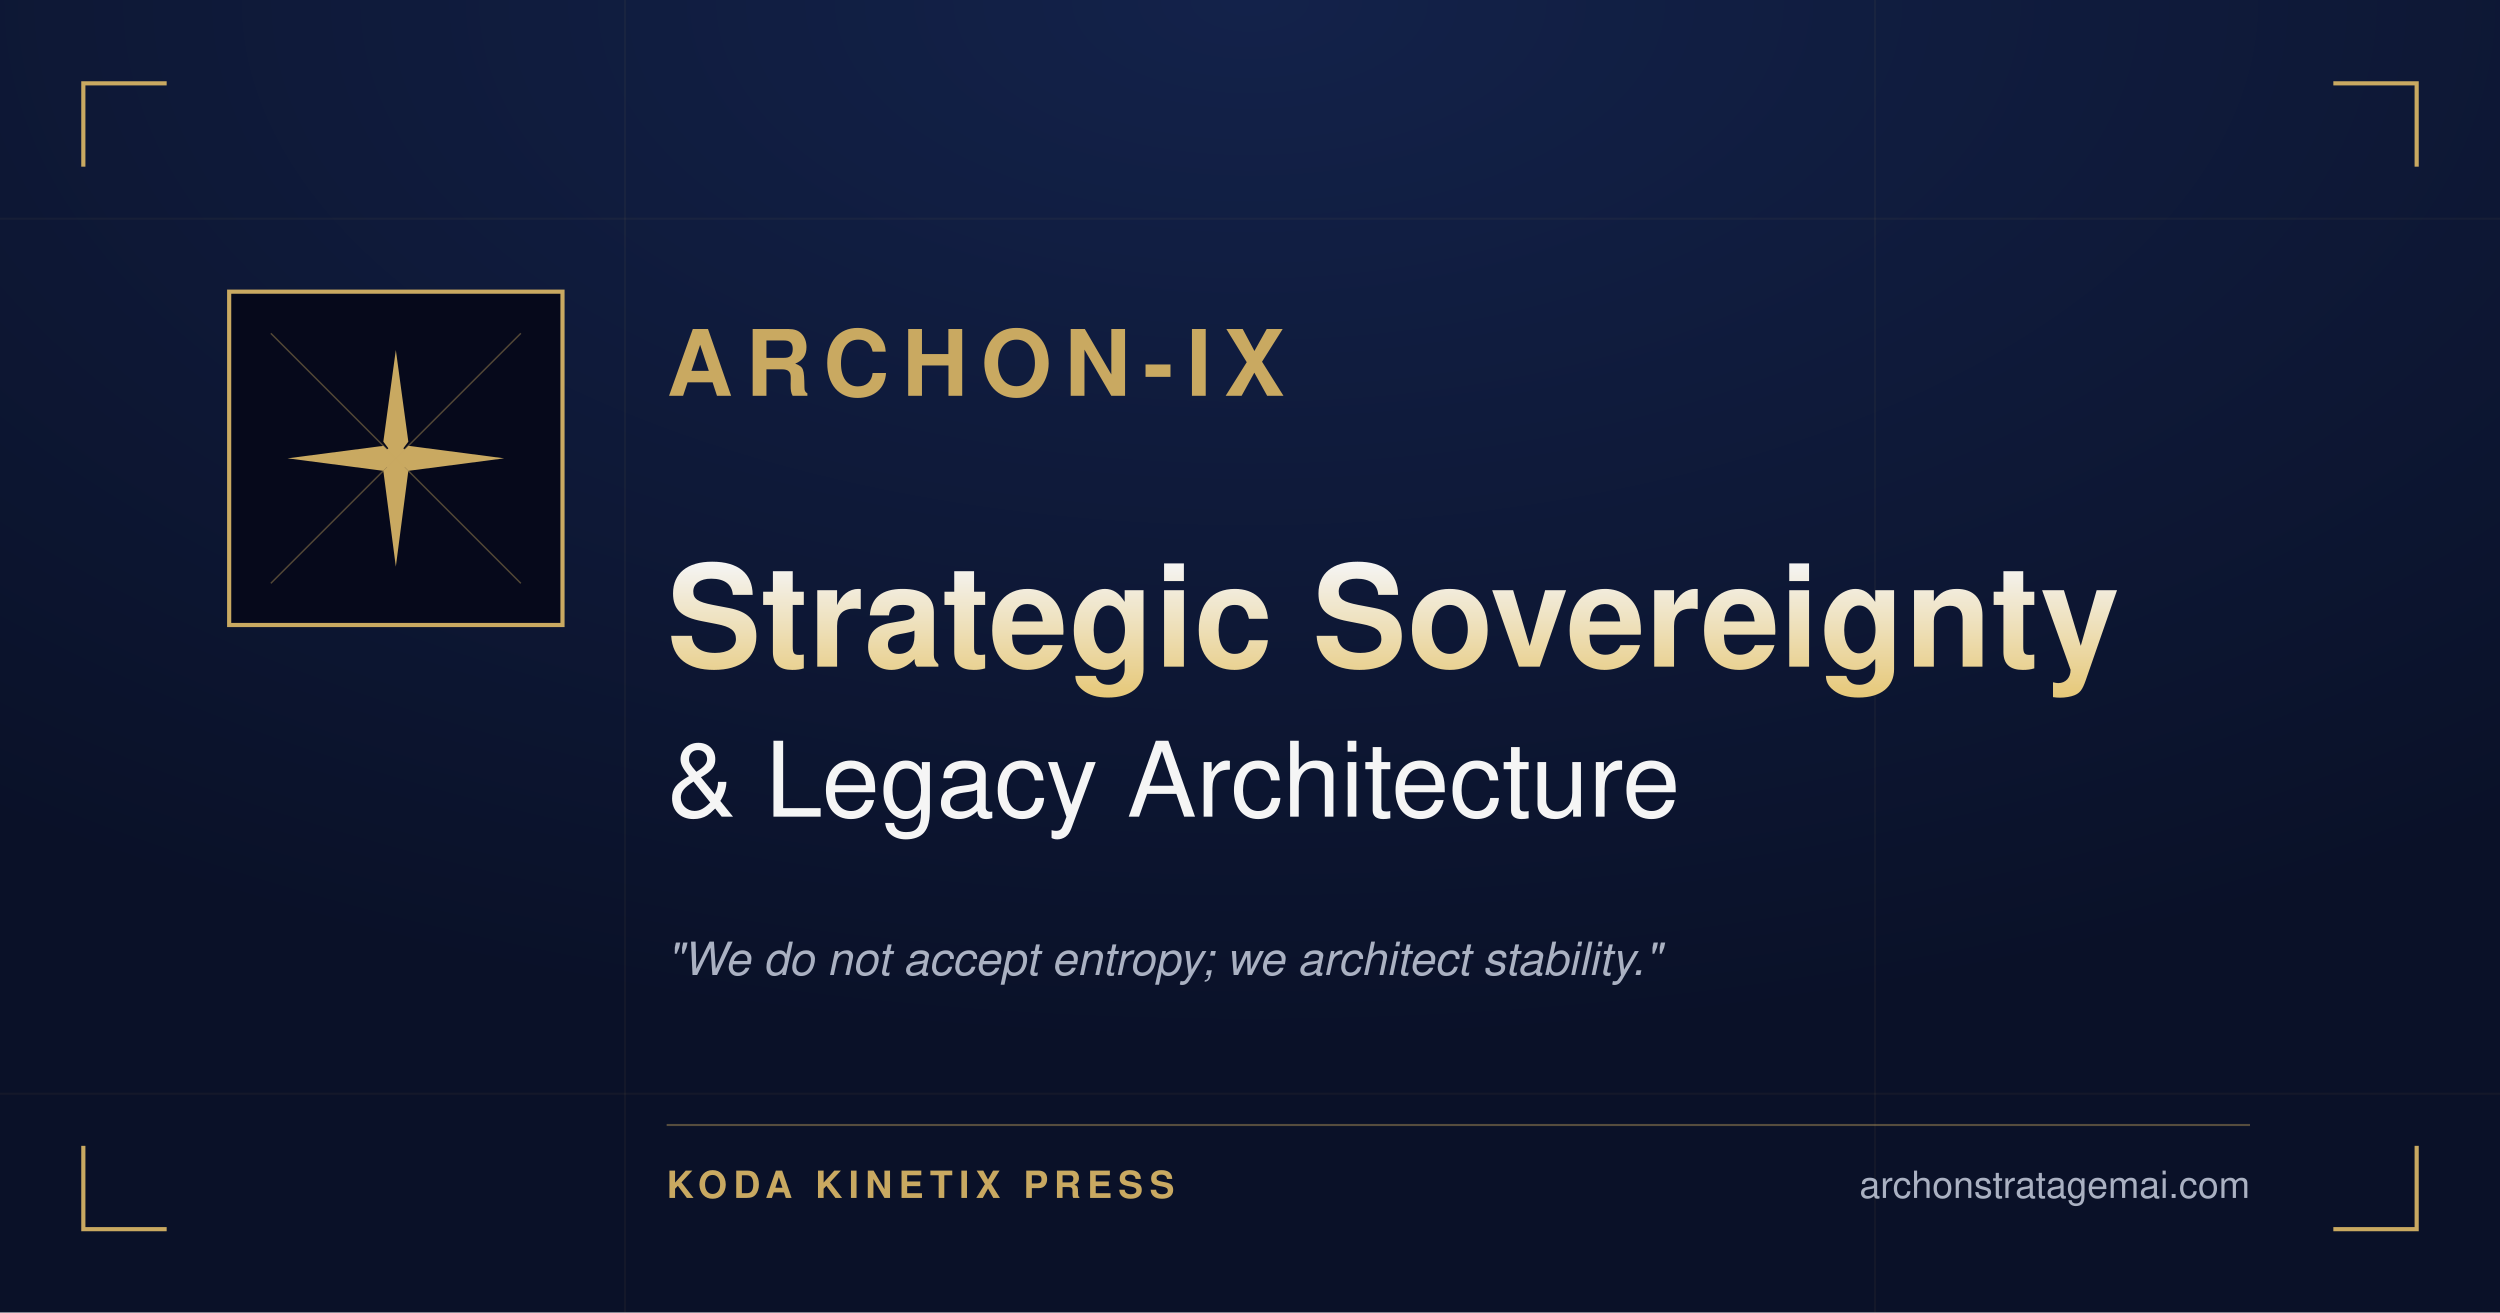
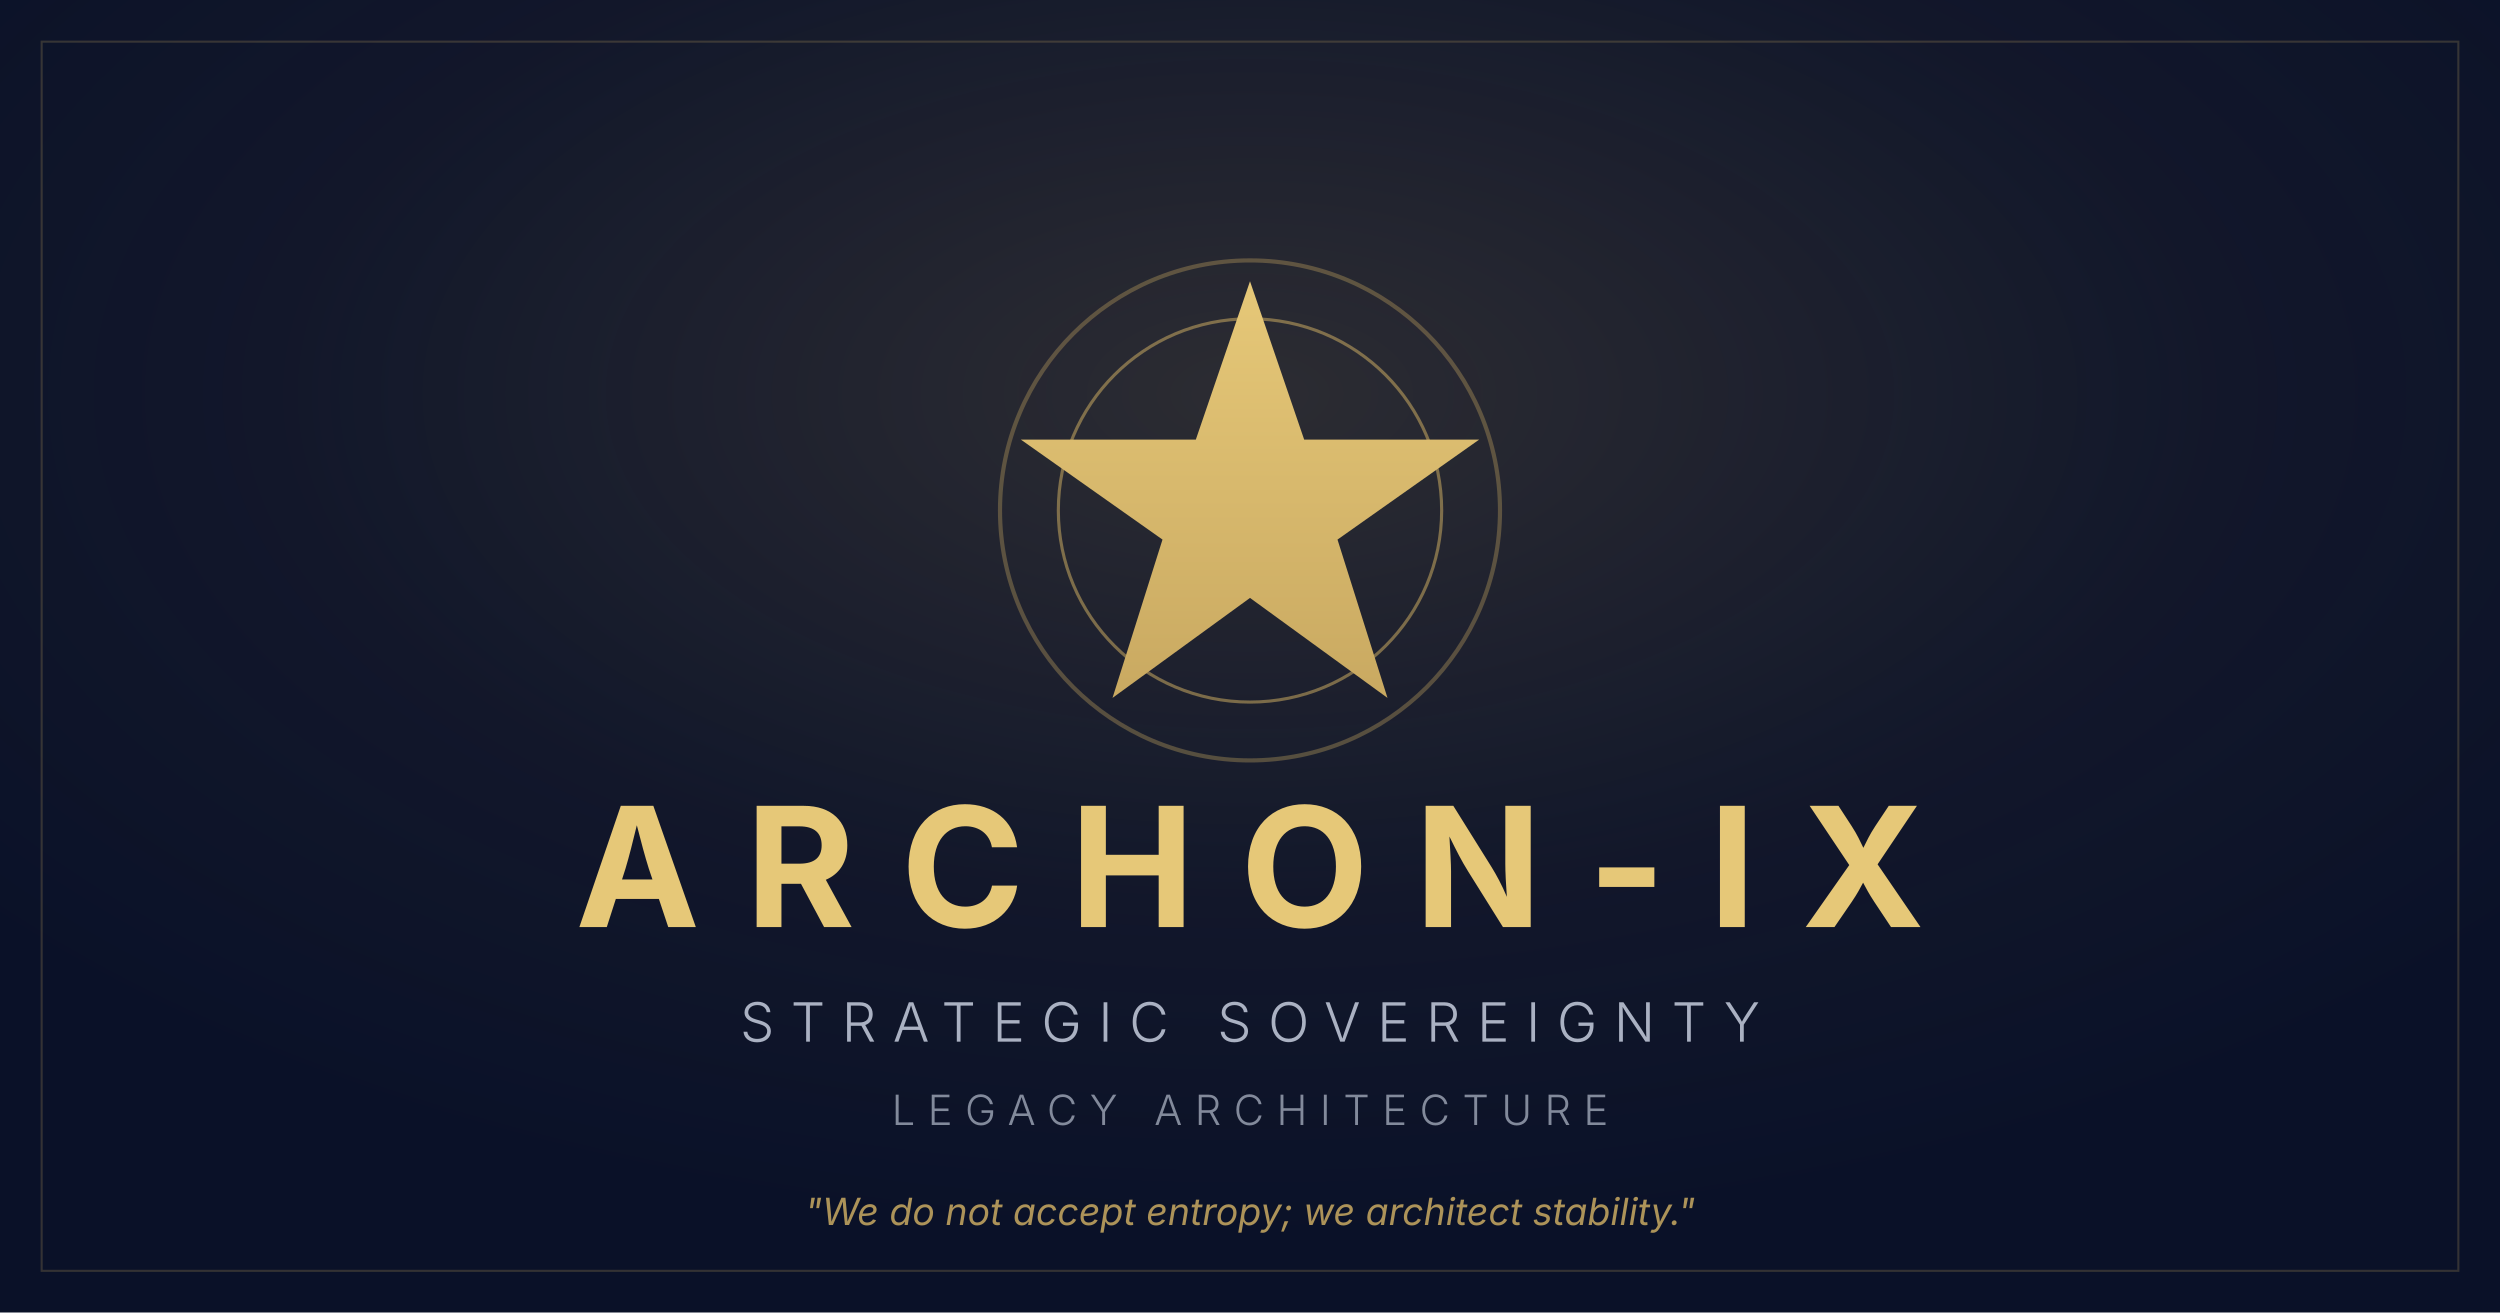
- <svg xmlns="http://www.w3.org/2000/svg" viewBox="0 0 1200 630" width="1200" height="630" role="img" aria-label="ARCHON-IX | Strategic Sovereignty &amp; Legacy Architecture">
+ <svg xmlns="http://www.w3.org/2000/svg" viewBox="0 0 1200 630" role="img" aria-label="ARCHON-IX Strategic Sovereignty banner">
+   <rect width="1200" height="630" fill="#0A1128" />
  <defs>
-     <radialGradient id="bg" cx="50%" cy="0%" r="80%">
-       <stop offset="0%" stop-color="#13224a" />
-       <stop offset="100%" stop-color="#0A1128" />
+     <radialGradient id="glow" cx="50%" cy="30%" r="65%">
+       <stop offset="0%" stop-color="#C9A961" stop-opacity="0.18" />
+       <stop offset="60%" stop-color="#C9A961" stop-opacity="0.04" />
+       <stop offset="100%" stop-color="#C9A961" stop-opacity="0" />
    </radialGradient>
-     <linearGradient id="goldText" x1="0" y1="0" x2="0" y2="1">
-       <stop offset="0%" stop-color="#F5F5F5" />
-       <stop offset="100%" stop-color="#e6c878" />
+     <linearGradient id="goldSheen" x1="0%" y1="0%" x2="0%" y2="100%">
+       <stop offset="0%" stop-color="#E6C878" />
+       <stop offset="100%" stop-color="#C9A961" />
    </linearGradient>
  </defs>
-   <rect width="1200" height="630" fill="url(#bg)" />
-   <g stroke="#C9A961" stroke-opacity="0.05" stroke-width="1">
-     <line x1="0" y1="105" x2="1200" y2="105" />
-     <line x1="0" y1="525" x2="1200" y2="525" />
-     <line x1="300" y1="0" x2="300" y2="630" />
-     <line x1="900" y1="0" x2="900" y2="630" />
+   <rect width="1200" height="630" fill="url(#glow)" />
+   <g transform="translate(600 245)">
+     <circle r="120" fill="none" stroke="#C9A961" stroke-opacity="0.35" stroke-width="2" />
+     <circle r="92" fill="none" stroke="#C9A961" stroke-opacity="0.55" stroke-width="1.5" />
+     <path d="M0 -110 L26 -34 L110 -34 L42 14 L66 90 L0 42 L-66 90 L-42 14 L-110 -34 L-26 -34 Z" fill="url(#goldSheen)" />
  </g>
-   <g stroke="#C9A961" stroke-width="2" fill="none">
-     <polyline points="40,80 40,40 80,40" />
-     <polyline points="1160,80 1160,40 1120,40" />
-     <polyline points="40,550 40,590 80,590" />
-     <polyline points="1160,550 1160,590 1120,590" />
+   <g text-anchor="middle" font-family="'Inter','Segoe UI',sans-serif">
+     <text x="600" y="445" font-size="80" font-weight="700" fill="#E6C878" letter-spacing="22">ARCHON‑IX</text>
+     <text x="600" y="500" font-size="26" font-weight="300" fill="#AAB1C2" letter-spacing="8">STRATEGIC SOVEREIGNTY</text>
+     <text x="600" y="540" font-size="20" font-weight="300" fill="#AAB1C2" letter-spacing="6" opacity="0.75">LEGACY ARCHITECTURE</text>
+     <text x="600" y="588" font-style="italic" font-size="18" fill="#C9A961" opacity="0.85">"We do not accept entropy; we architect stability."</text>
  </g>
-   <g transform="translate(110,140)">
-     <rect width="160" height="160" fill="#06091b" stroke="#C9A961" stroke-width="2" />
-     <g fill="#C9A961">
-       <polygon points="80,28 86,72 80,80 74,72" />
-       <polygon points="132,80 86,86 80,80 86,74" />
-       <polygon points="80,132 74,86 80,80 86,86" />
-       <polygon points="28,80 74,74 80,80 74,86" />
-       <circle cx="80" cy="80" r="6" />
-     </g>
-     <line x1="20" y1="20" x2="140" y2="140" stroke="#C9A961" stroke-width="0.7" stroke-opacity="0.4" />
-     <line x1="140" y1="20" x2="20" y2="140" stroke="#C9A961" stroke-width="0.7" stroke-opacity="0.4" />
-   </g>
-   <text x="320" y="190" fill="#C9A961" font-family="Helvetica, Arial, sans-serif" font-weight="700" font-size="44" letter-spacing="6">ARCHON-IX</text>
-   <text x="320" y="320" fill="url(#goldText)" font-family="Helvetica, Arial, sans-serif" font-weight="700" font-size="68">Strategic Sovereignty</text>
-   <text x="320" y="392" fill="#F5F5F5" font-family="Helvetica, Arial, sans-serif" font-weight="300" font-size="50">&amp; Legacy Architecture</text>
-   <text x="320" y="468" fill="#aab1c2" font-family="Helvetica, Arial, sans-serif" font-weight="400" font-size="22" font-style="italic">"We do not accept entropy; we architect stability."</text>
-   <line x1="320" y1="540" x2="1080" y2="540" stroke="#C9A961" stroke-width="1" stroke-opacity="0.4" />
-   <text x="320" y="575" fill="#C9A961" font-family="Helvetica, Arial, sans-serif" font-weight="600" font-size="18" letter-spacing="3">KODA KINETIX PRESS</text>
-   <text x="1080" y="575" fill="#aab1c2" text-anchor="end" font-family="Helvetica, Arial, sans-serif" font-weight="400" font-size="18">archonstratagemai.com</text>
+   <rect x="20" y="20" width="1160" height="590" fill="none" stroke="#C9A961" stroke-opacity="0.22" stroke-width="1" />
</svg>
